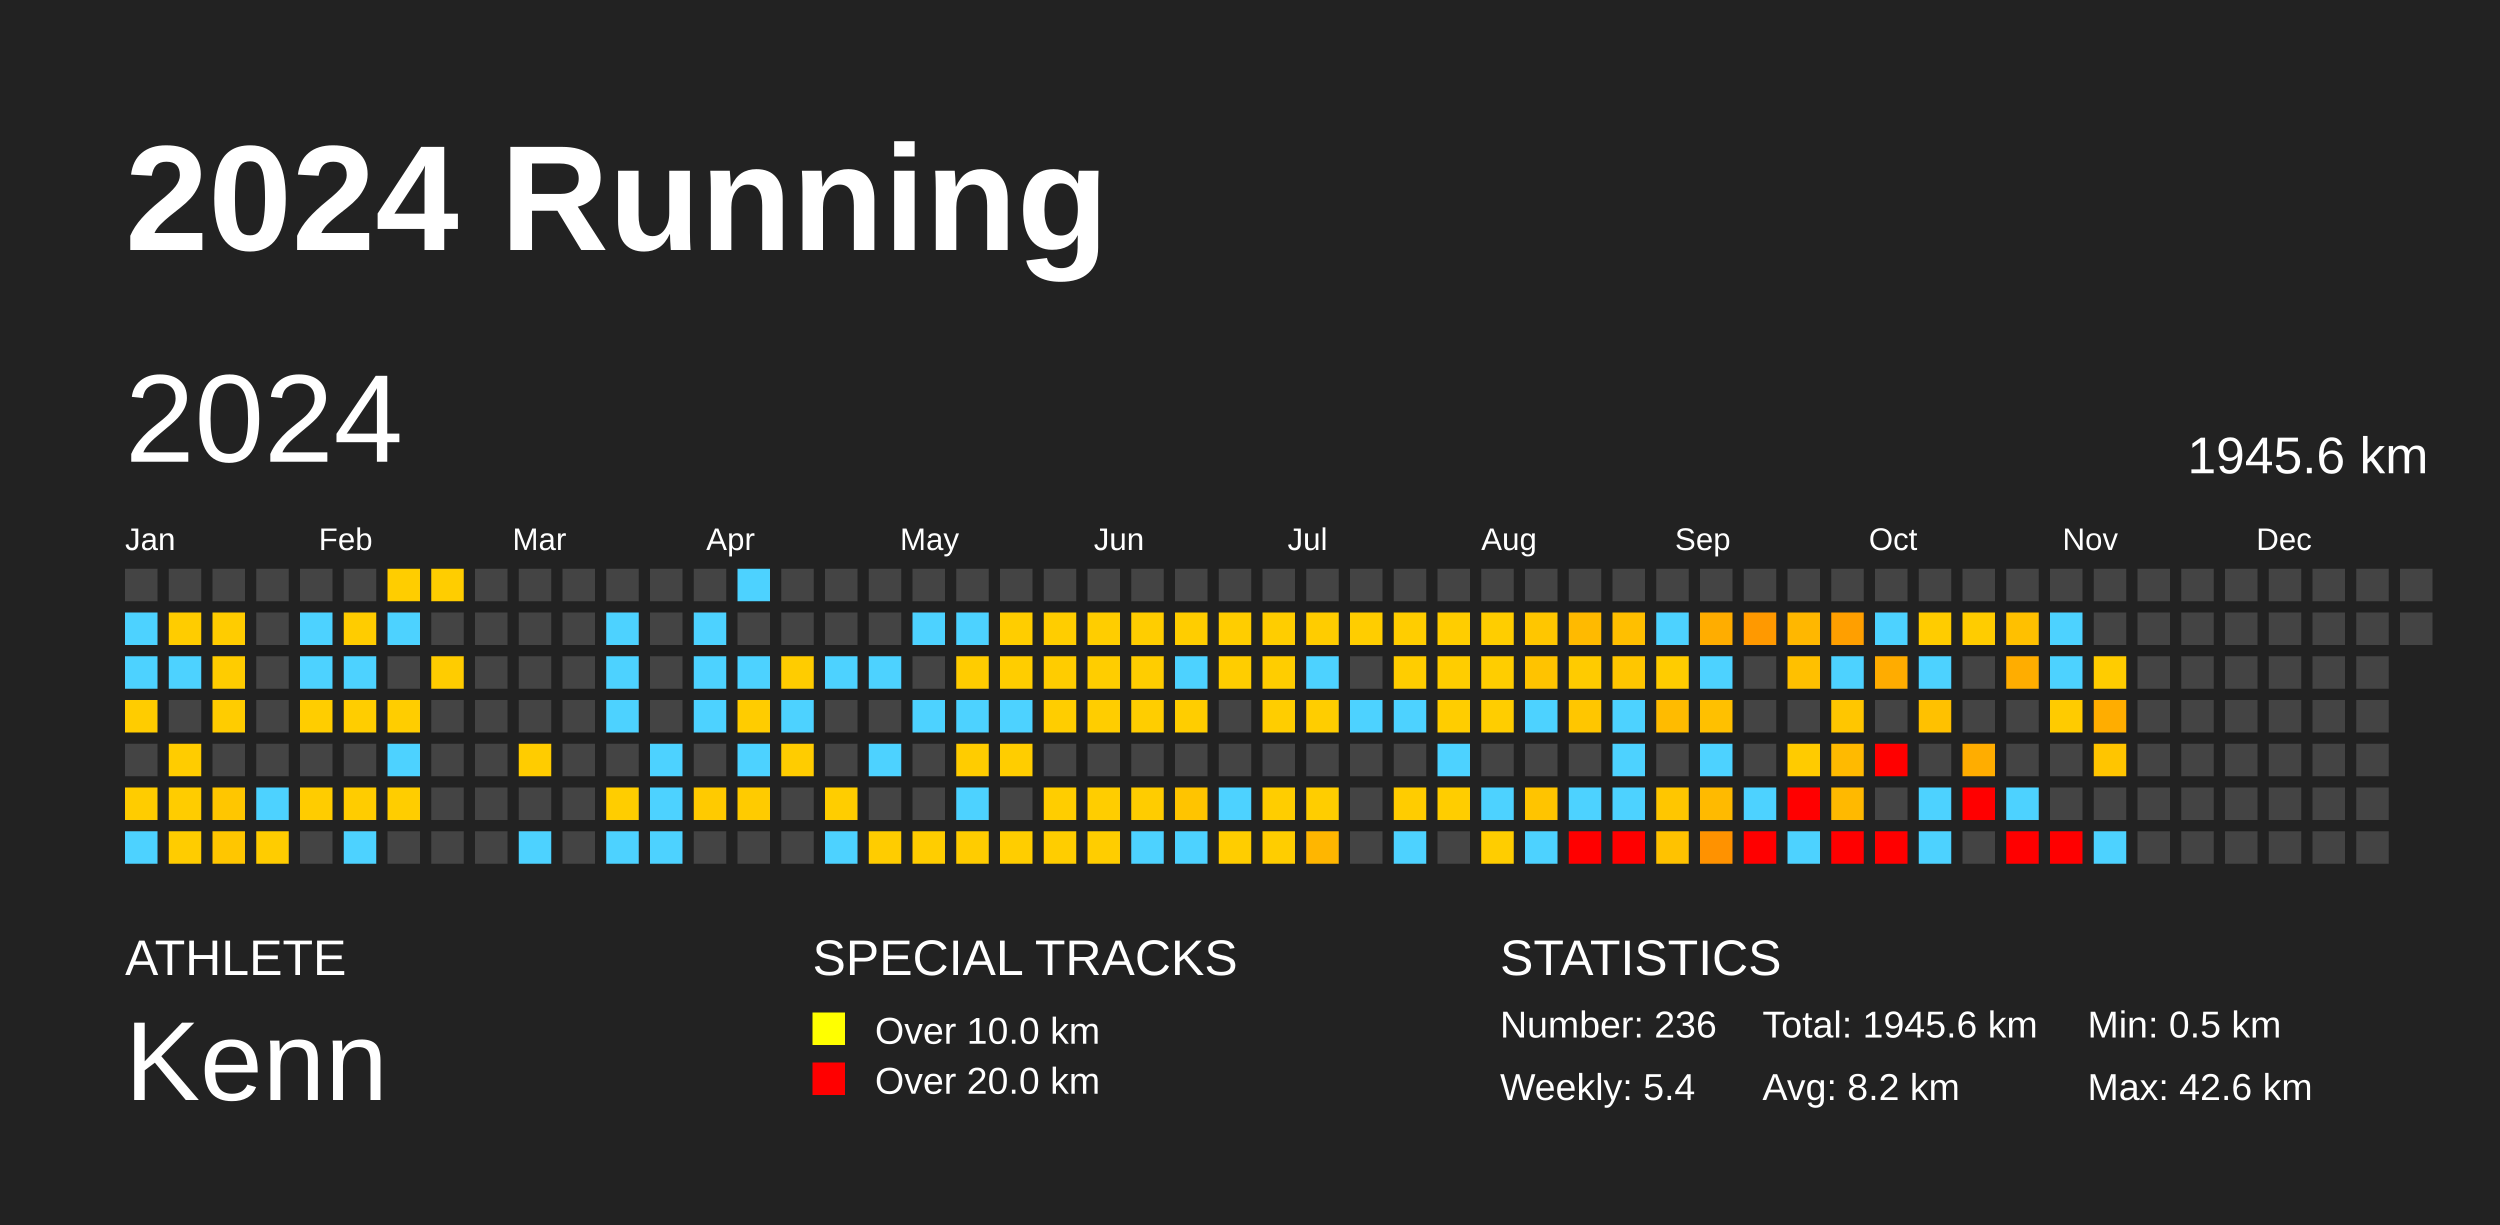
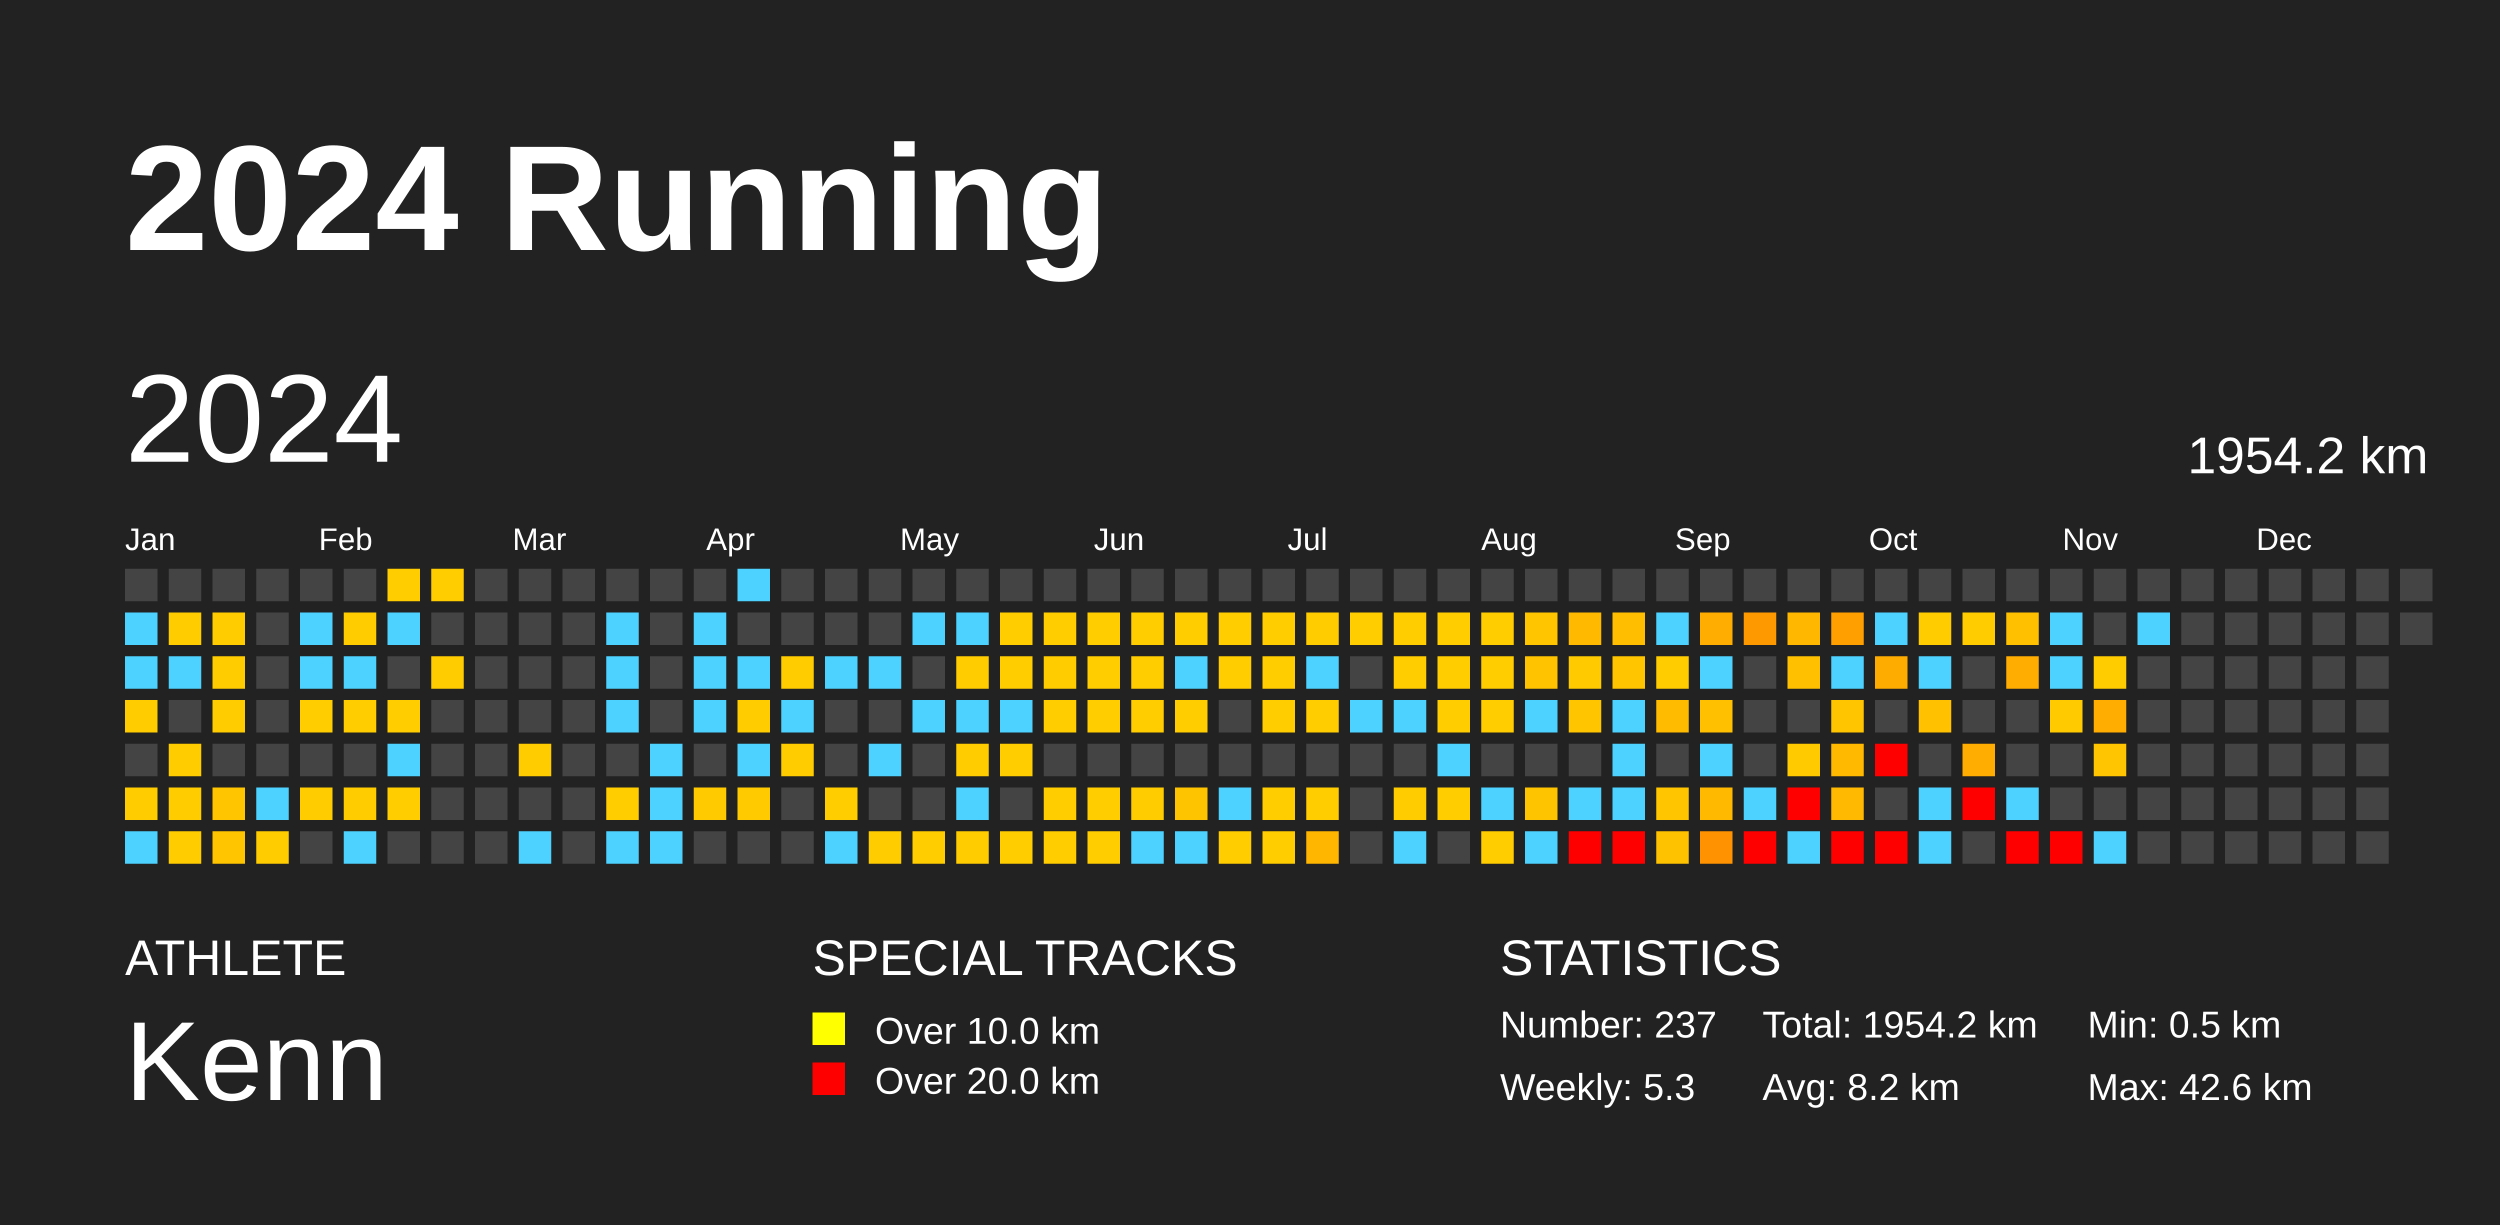
<svg xmlns="http://www.w3.org/2000/svg" baseProfile="full" height="98mm" version="1.1" viewBox="0,0,200,98" width="200mm">
  <defs />
  <rect fill="#222222" height="98" width="200" x="0" y="0" />
  <text fill="#FFFFFF" style="font-size:12px; font-family:Arial; font-weight:bold;" x="10" y="20">2024 Running</text>
  <text fill="#FFFFFF" style="font-size:4px; font-family:Arial" x="10" y="78">ATHLETE</text>
  <text fill="#FFFFFF" style="font-size:9px; font-family:Arial" x="10" y="88">Kenn</text>
  <text fill="#FFFFFF" style="font-size:4px; font-family:Arial" x="65" y="78">SPECIAL TRACKS</text>
  <rect fill="yellow" height="2.6" width="2.6" x="65" y="81" />
  <text fill="#FFFFFF" style="font-size:3px; font-family:Arial" x="70" y="83.5">Over 10.0 km</text>
  <rect fill="red" height="2.6" width="2.6" x="65" y="85" />
  <text fill="#FFFFFF" style="font-size:3px; font-family:Arial" x="70" y="87.5">Over 20.0 km</text>
  <text fill="#FFFFFF" style="font-size:4px; font-family:Arial" x="120" y="78">STATISTICS</text>
-   <text fill="#FFFFFF" style="font-size:3px; font-family:Arial" x="120" y="83">Number: 236</text>
-   <text fill="#FFFFFF" style="font-size:3px; font-family:Arial" x="120" y="88">Weekly: 5.4</text>
-   <text fill="#FFFFFF" style="font-size:3px; font-family:Arial" x="141" y="83">Total: 1945.6 km</text>
+   <text fill="#FFFFFF" style="font-size:3px; font-family:Arial" x="120" y="83">Number: 237</text>
+   <text fill="#FFFFFF" style="font-size:3px; font-family:Arial" x="120" y="88">Weekly: 5.3</text>
+   <text fill="#FFFFFF" style="font-size:3px; font-family:Arial" x="141" y="83">Total: 1954.2 km</text>
  <text fill="#FFFFFF" style="font-size:3px; font-family:Arial" x="141" y="88">Avg: 8.2 km</text>
  <text fill="#FFFFFF" style="font-size:3px; font-family:Arial" x="167" y="83">Min: 0.5 km</text>
  <text fill="#FFFFFF" style="font-size:3px; font-family:Arial" x="167" y="88">Max: 42.6 km</text>
  <text dominant-baseline="hanging" fill="#FFFFFF" style="font-size:10.0px; font-family:Arial;" x="10" y="30">2024</text>
-   <text dominant-baseline="hanging" fill="#FFFFFF" style="font-size:4.125px; font-family:Arial;" x="175" y="35">1945.6 km</text>
+   <text dominant-baseline="hanging" fill="#FFFFFF" style="font-size:4.125px; font-family:Arial;" x="175" y="35">1954.2 km</text>
  <text fill="#FFFFFF" style="font-size:2.5px; font-family:Arial" x="10.0" y="44">Jan</text>
  <text fill="#FFFFFF" style="font-size:2.5px; font-family:Arial" x="25.5" y="44">Feb</text>
  <text fill="#FFFFFF" style="font-size:2.5px; font-family:Arial" x="41.0" y="44">Mar</text>
  <text fill="#FFFFFF" style="font-size:2.5px; font-family:Arial" x="56.5" y="44">Apr</text>
  <text fill="#FFFFFF" style="font-size:2.5px; font-family:Arial" x="72.0" y="44">May</text>
  <text fill="#FFFFFF" style="font-size:2.5px; font-family:Arial" x="87.5" y="44">Jun</text>
  <text fill="#FFFFFF" style="font-size:2.5px; font-family:Arial" x="103.0" y="44">Jul</text>
  <text fill="#FFFFFF" style="font-size:2.5px; font-family:Arial" x="118.5" y="44">Aug</text>
  <text fill="#FFFFFF" style="font-size:2.5px; font-family:Arial" x="134.0" y="44">Sep</text>
  <text fill="#FFFFFF" style="font-size:2.5px; font-family:Arial" x="149.5" y="44">Oct</text>
  <text fill="#FFFFFF" style="font-size:2.5px; font-family:Arial" x="165.0" y="44">Nov</text>
  <text fill="#FFFFFF" style="font-size:2.5px; font-family:Arial" x="180.5" y="44">Dec</text>
  <rect fill="#444444" height="2.6" width="2.6" x="10.0" y="45.5" />
  <rect fill="#4dd2ff" height="2.6" width="2.6" x="10.0" y="49.0" />
  <rect fill="#4dd2ff" height="2.6" width="2.6" x="10.0" y="52.5" />
  <rect fill="#ffcc00" height="2.6" width="2.6" x="10.0" y="56.0" />
  <rect fill="#444444" height="2.6" width="2.6" x="10.0" y="59.5" />
  <rect fill="#ffcc00" height="2.6" width="2.6" x="10.0" y="63.0" />
  <rect fill="#4dd2ff" height="2.6" width="2.6" x="10.0" y="66.5" />
  <rect fill="#444444" height="2.6" width="2.6" x="13.5" y="45.5" />
  <rect fill="#ffcc00" height="2.6" width="2.6" x="13.5" y="49.0" />
  <rect fill="#4dd2ff" height="2.6" width="2.6" x="13.5" y="52.5" />
  <rect fill="#444444" height="2.6" width="2.6" x="13.5" y="56.0" />
  <rect fill="#ffcc00" height="2.6" width="2.6" x="13.5" y="59.5" />
  <rect fill="#ffcc00" height="2.6" width="2.6" x="13.5" y="63.0" />
  <rect fill="#ffcc00" height="2.6" width="2.6" x="13.5" y="66.5" />
  <rect fill="#444444" height="2.6" width="2.6" x="17.0" y="45.5" />
  <rect fill="#ffcc00" height="2.6" width="2.6" x="17.0" y="49.0" />
  <rect fill="#ffcc00" height="2.6" width="2.6" x="17.0" y="52.5" />
  <rect fill="#ffcc00" height="2.6" width="2.6" x="17.0" y="56.0" />
  <rect fill="#444444" height="2.6" width="2.6" x="17.0" y="59.5" />
  <rect fill="#ffc600" height="2.6" width="2.6" x="17.0" y="63.0" />
  <rect fill="#ffc600" height="2.6" width="2.6" x="17.0" y="66.5" />
  <rect fill="#444444" height="2.6" width="2.6" x="20.5" y="45.5" />
  <rect fill="#444444" height="2.6" width="2.6" x="20.5" y="49.0" />
  <rect fill="#444444" height="2.6" width="2.6" x="20.5" y="52.5" />
  <rect fill="#444444" height="2.6" width="2.6" x="20.5" y="56.0" />
  <rect fill="#444444" height="2.6" width="2.6" x="20.5" y="59.5" />
  <rect fill="#4dd2ff" height="2.6" width="2.6" x="20.5" y="63.0" />
  <rect fill="#ffcc00" height="2.6" width="2.6" x="20.5" y="66.5" />
  <rect fill="#444444" height="2.6" width="2.6" x="24.0" y="45.5" />
  <rect fill="#4dd2ff" height="2.6" width="2.6" x="24.0" y="49.0" />
  <rect fill="#4dd2ff" height="2.6" width="2.6" x="24.0" y="52.5" />
  <rect fill="#ffcd00" height="2.6" width="2.6" x="24.0" y="56.0" />
  <rect fill="#444444" height="2.6" width="2.6" x="24.0" y="59.5" />
  <rect fill="#ffcc00" height="2.6" width="2.6" x="24.0" y="63.0" />
  <rect fill="#444444" height="2.6" width="2.6" x="24.0" y="66.5" />
  <rect fill="#444444" height="2.6" width="2.6" x="27.5" y="45.5" />
  <rect fill="#ffcc00" height="2.6" width="2.6" x="27.5" y="49.0" />
  <rect fill="#4dd2ff" height="2.6" width="2.6" x="27.5" y="52.5" />
  <rect fill="#ffcd00" height="2.6" width="2.6" x="27.5" y="56.0" />
  <rect fill="#444444" height="2.6" width="2.6" x="27.5" y="59.5" />
  <rect fill="#ffcc00" height="2.6" width="2.6" x="27.5" y="63.0" />
  <rect fill="#4dd2ff" height="2.6" width="2.6" x="27.5" y="66.5" />
  <rect fill="#ffcd00" height="2.6" width="2.6" x="31.0" y="45.5" />
  <rect fill="#4dd2ff" height="2.6" width="2.6" x="31.0" y="49.0" />
  <rect fill="#444444" height="2.6" width="2.6" x="31.0" y="52.5" />
  <rect fill="#ffcd00" height="2.6" width="2.6" x="31.0" y="56.0" />
  <rect fill="#4dd2ff" height="2.6" width="2.6" x="31.0" y="59.5" />
  <rect fill="#ffcd00" height="2.6" width="2.6" x="31.0" y="63.0" />
  <rect fill="#444444" height="2.6" width="2.6" x="31.0" y="66.5" />
  <rect fill="#ffcd00" height="2.6" width="2.6" x="34.5" y="45.5" />
  <rect fill="#444444" height="2.6" width="2.6" x="34.5" y="49.0" />
  <rect fill="#ffcc00" height="2.6" width="2.6" x="34.5" y="52.5" />
  <rect fill="#444444" height="2.6" width="2.6" x="34.5" y="56.0" />
  <rect fill="#444444" height="2.6" width="2.6" x="34.5" y="59.5" />
  <rect fill="#444444" height="2.6" width="2.6" x="34.5" y="63.0" />
  <rect fill="#444444" height="2.6" width="2.6" x="34.5" y="66.5" />
  <rect fill="#444444" height="2.6" width="2.6" x="38.0" y="45.5" />
  <rect fill="#444444" height="2.6" width="2.6" x="38.0" y="49.0" />
  <rect fill="#444444" height="2.6" width="2.6" x="38.0" y="52.5" />
  <rect fill="#444444" height="2.6" width="2.6" x="38.0" y="56.0" />
  <rect fill="#444444" height="2.6" width="2.6" x="38.0" y="59.5" />
  <rect fill="#444444" height="2.6" width="2.6" x="38.0" y="63.0" />
  <rect fill="#444444" height="2.6" width="2.6" x="38.0" y="66.5" />
  <rect fill="#444444" height="2.6" width="2.6" x="41.5" y="45.5" />
  <rect fill="#444444" height="2.6" width="2.6" x="41.5" y="49.0" />
  <rect fill="#444444" height="2.6" width="2.6" x="41.5" y="52.5" />
  <rect fill="#444444" height="2.6" width="2.6" x="41.5" y="56.0" />
  <rect fill="#ffcc00" height="2.6" width="2.6" x="41.5" y="59.5" />
  <rect fill="#444444" height="2.6" width="2.6" x="41.5" y="63.0" />
  <rect fill="#4dd2ff" height="2.6" width="2.6" x="41.5" y="66.5" />
  <rect fill="#444444" height="2.6" width="2.6" x="45.0" y="45.5" />
  <rect fill="#444444" height="2.6" width="2.6" x="45.0" y="49.0" />
  <rect fill="#444444" height="2.6" width="2.6" x="45.0" y="52.5" />
  <rect fill="#444444" height="2.6" width="2.6" x="45.0" y="56.0" />
  <rect fill="#444444" height="2.6" width="2.6" x="45.0" y="59.5" />
  <rect fill="#444444" height="2.6" width="2.6" x="45.0" y="63.0" />
  <rect fill="#444444" height="2.6" width="2.6" x="45.0" y="66.5" />
  <rect fill="#444444" height="2.6" width="2.6" x="48.5" y="45.5" />
  <rect fill="#4dd2ff" height="2.6" width="2.6" x="48.5" y="49.0" />
  <rect fill="#4dd2ff" height="2.6" width="2.6" x="48.5" y="52.5" />
  <rect fill="#4dd2ff" height="2.6" width="2.6" x="48.5" y="56.0" />
  <rect fill="#444444" height="2.6" width="2.6" x="48.5" y="59.5" />
  <rect fill="#ffcd00" height="2.6" width="2.6" x="48.5" y="63.0" />
  <rect fill="#4dd2ff" height="2.6" width="2.6" x="48.5" y="66.5" />
  <rect fill="#444444" height="2.6" width="2.6" x="52.0" y="45.5" />
  <rect fill="#444444" height="2.6" width="2.6" x="52.0" y="49.0" />
  <rect fill="#444444" height="2.6" width="2.6" x="52.0" y="52.5" />
  <rect fill="#444444" height="2.6" width="2.6" x="52.0" y="56.0" />
  <rect fill="#4dd2ff" height="2.6" width="2.6" x="52.0" y="59.5" />
  <rect fill="#4dd2ff" height="2.6" width="2.6" x="52.0" y="63.0" />
  <rect fill="#4dd2ff" height="2.6" width="2.6" x="52.0" y="66.5" />
  <rect fill="#444444" height="2.6" width="2.6" x="55.5" y="45.5" />
  <rect fill="#4dd2ff" height="2.6" width="2.6" x="55.5" y="49.0" />
  <rect fill="#4dd2ff" height="2.6" width="2.6" x="55.5" y="52.5" />
  <rect fill="#4dd2ff" height="2.6" width="2.6" x="55.5" y="56.0" />
  <rect fill="#444444" height="2.6" width="2.6" x="55.5" y="59.5" />
  <rect fill="#ffca00" height="2.6" width="2.6" x="55.5" y="63.0" />
  <rect fill="#444444" height="2.6" width="2.6" x="55.5" y="66.5" />
  <rect fill="#4dd2ff" height="2.6" width="2.6" x="59.0" y="45.5" />
  <rect fill="#444444" height="2.6" width="2.6" x="59.0" y="49.0" />
  <rect fill="#4dd2ff" height="2.6" width="2.6" x="59.0" y="52.5" />
  <rect fill="#ffcc00" height="2.6" width="2.6" x="59.0" y="56.0" />
  <rect fill="#4dd2ff" height="2.6" width="2.6" x="59.0" y="59.5" />
  <rect fill="#ffcb00" height="2.6" width="2.6" x="59.0" y="63.0" />
  <rect fill="#444444" height="2.6" width="2.6" x="59.0" y="66.5" />
  <rect fill="#444444" height="2.6" width="2.6" x="62.5" y="45.5" />
  <rect fill="#444444" height="2.6" width="2.6" x="62.5" y="49.0" />
  <rect fill="#ffcc00" height="2.6" width="2.6" x="62.5" y="52.5" />
  <rect fill="#4dd2ff" height="2.6" width="2.6" x="62.5" y="56.0" />
  <rect fill="#ffcc00" height="2.6" width="2.6" x="62.5" y="59.5" />
  <rect fill="#444444" height="2.6" width="2.6" x="62.5" y="63.0" />
  <rect fill="#444444" height="2.6" width="2.6" x="62.5" y="66.5" />
  <rect fill="#444444" height="2.6" width="2.6" x="66.0" y="45.5" />
  <rect fill="#444444" height="2.6" width="2.6" x="66.0" y="49.0" />
  <rect fill="#4dd2ff" height="2.6" width="2.6" x="66.0" y="52.5" />
  <rect fill="#444444" height="2.6" width="2.6" x="66.0" y="56.0" />
  <rect fill="#444444" height="2.6" width="2.6" x="66.0" y="59.5" />
  <rect fill="#ffcd00" height="2.6" width="2.6" x="66.0" y="63.0" />
  <rect fill="#4dd2ff" height="2.6" width="2.6" x="66.0" y="66.5" />
  <rect fill="#444444" height="2.6" width="2.6" x="69.5" y="45.5" />
  <rect fill="#444444" height="2.6" width="2.6" x="69.5" y="49.0" />
  <rect fill="#4dd2ff" height="2.6" width="2.6" x="69.5" y="52.5" />
  <rect fill="#444444" height="2.6" width="2.6" x="69.5" y="56.0" />
  <rect fill="#4dd2ff" height="2.6" width="2.6" x="69.5" y="59.5" />
  <rect fill="#444444" height="2.6" width="2.6" x="69.5" y="63.0" />
  <rect fill="#ffcc00" height="2.6" width="2.6" x="69.5" y="66.5" />
  <rect fill="#444444" height="2.6" width="2.6" x="73.0" y="45.5" />
  <rect fill="#4dd2ff" height="2.6" width="2.6" x="73.0" y="49.0" />
  <rect fill="#444444" height="2.6" width="2.6" x="73.0" y="52.5" />
  <rect fill="#4dd2ff" height="2.6" width="2.6" x="73.0" y="56.0" />
  <rect fill="#444444" height="2.6" width="2.6" x="73.0" y="59.5" />
  <rect fill="#444444" height="2.6" width="2.6" x="73.0" y="63.0" />
  <rect fill="#ffcd00" height="2.6" width="2.6" x="73.0" y="66.5" />
  <rect fill="#444444" height="2.6" width="2.6" x="76.5" y="45.5" />
  <rect fill="#4dd2ff" height="2.6" width="2.6" x="76.5" y="49.0" />
  <rect fill="#ffcc00" height="2.6" width="2.6" x="76.5" y="52.5" />
  <rect fill="#4dd2ff" height="2.6" width="2.6" x="76.5" y="56.0" />
  <rect fill="#ffcc00" height="2.6" width="2.6" x="76.5" y="59.5" />
  <rect fill="#4dd2ff" height="2.6" width="2.6" x="76.5" y="63.0" />
  <rect fill="#ffcc00" height="2.6" width="2.6" x="76.5" y="66.5" />
  <rect fill="#444444" height="2.6" width="2.6" x="80.0" y="45.5" />
  <rect fill="#ffcd00" height="2.6" width="2.6" x="80.0" y="49.0" />
  <rect fill="#ffcd00" height="2.6" width="2.6" x="80.0" y="52.5" />
  <rect fill="#4dd2ff" height="2.6" width="2.6" x="80.0" y="56.0" />
  <rect fill="#ffcd00" height="2.6" width="2.6" x="80.0" y="59.5" />
  <rect fill="#444444" height="2.6" width="2.6" x="80.0" y="63.0" />
  <rect fill="#ffcd00" height="2.6" width="2.6" x="80.0" y="66.5" />
  <rect fill="#444444" height="2.6" width="2.6" x="83.5" y="45.5" />
  <rect fill="#ffcd00" height="2.6" width="2.6" x="83.5" y="49.0" />
  <rect fill="#ffcc00" height="2.6" width="2.6" x="83.5" y="52.5" />
  <rect fill="#ffcd00" height="2.6" width="2.6" x="83.5" y="56.0" />
  <rect fill="#444444" height="2.6" width="2.6" x="83.5" y="59.5" />
  <rect fill="#ffcd00" height="2.6" width="2.6" x="83.5" y="63.0" />
  <rect fill="#ffcd00" height="2.6" width="2.6" x="83.5" y="66.5" />
  <rect fill="#444444" height="2.6" width="2.6" x="87.0" y="45.5" />
  <rect fill="#ffcd00" height="2.6" width="2.6" x="87.0" y="49.0" />
  <rect fill="#ffcd00" height="2.6" width="2.6" x="87.0" y="52.5" />
  <rect fill="#ffcd00" height="2.6" width="2.6" x="87.0" y="56.0" />
  <rect fill="#444444" height="2.6" width="2.6" x="87.0" y="59.5" />
  <rect fill="#ffcd00" height="2.6" width="2.6" x="87.0" y="63.0" />
  <rect fill="#ffcd00" height="2.6" width="2.6" x="87.0" y="66.5" />
  <rect fill="#444444" height="2.6" width="2.6" x="90.5" y="45.5" />
  <rect fill="#ffcd00" height="2.6" width="2.6" x="90.5" y="49.0" />
  <rect fill="#ffcd00" height="2.6" width="2.6" x="90.5" y="52.5" />
  <rect fill="#ffcd00" height="2.6" width="2.6" x="90.5" y="56.0" />
  <rect fill="#444444" height="2.6" width="2.6" x="90.5" y="59.5" />
  <rect fill="#ffcc00" height="2.6" width="2.6" x="90.5" y="63.0" />
  <rect fill="#4dd2ff" height="2.6" width="2.6" x="90.5" y="66.5" />
  <rect fill="#444444" height="2.6" width="2.6" x="94.0" y="45.5" />
  <rect fill="#ffcd00" height="2.6" width="2.6" x="94.0" y="49.0" />
  <rect fill="#4dd2ff" height="2.6" width="2.6" x="94.0" y="52.5" />
  <rect fill="#ffcd00" height="2.6" width="2.6" x="94.0" y="56.0" />
  <rect fill="#444444" height="2.6" width="2.6" x="94.0" y="59.5" />
  <rect fill="#ffc400" height="2.6" width="2.6" x="94.0" y="63.0" />
  <rect fill="#4dd2ff" height="2.6" width="2.6" x="94.0" y="66.5" />
  <rect fill="#444444" height="2.6" width="2.6" x="97.5" y="45.5" />
  <rect fill="#ffcd00" height="2.6" width="2.6" x="97.5" y="49.0" />
  <rect fill="#ffcd00" height="2.6" width="2.6" x="97.5" y="52.5" />
  <rect fill="#444444" height="2.6" width="2.6" x="97.5" y="56.0" />
  <rect fill="#444444" height="2.6" width="2.6" x="97.5" y="59.5" />
  <rect fill="#4dd2ff" height="2.6" width="2.6" x="97.5" y="63.0" />
  <rect fill="#ffcd00" height="2.6" width="2.6" x="97.5" y="66.5" />
  <rect fill="#444444" height="2.6" width="2.6" x="101.0" y="45.5" />
  <rect fill="#ffcd00" height="2.6" width="2.6" x="101.0" y="49.0" />
  <rect fill="#ffcd00" height="2.6" width="2.6" x="101.0" y="52.5" />
  <rect fill="#ffcd00" height="2.6" width="2.6" x="101.0" y="56.0" />
  <rect fill="#444444" height="2.6" width="2.6" x="101.0" y="59.5" />
  <rect fill="#ffcd00" height="2.6" width="2.6" x="101.0" y="63.0" />
  <rect fill="#ffcd00" height="2.6" width="2.6" x="101.0" y="66.5" />
  <rect fill="#444444" height="2.6" width="2.6" x="104.5" y="45.5" />
  <rect fill="#ffcc00" height="2.6" width="2.6" x="104.5" y="49.0" />
  <rect fill="#4dd2ff" height="2.6" width="2.6" x="104.5" y="52.5" />
  <rect fill="#ffcd00" height="2.6" width="2.6" x="104.5" y="56.0" />
  <rect fill="#444444" height="2.6" width="2.6" x="104.5" y="59.5" />
  <rect fill="#ffcd00" height="2.6" width="2.6" x="104.5" y="63.0" />
  <rect fill="#ffb600" height="2.6" width="2.6" x="104.5" y="66.5" />
  <rect fill="#444444" height="2.6" width="2.6" x="108.0" y="45.5" />
  <rect fill="#ffcd00" height="2.6" width="2.6" x="108.0" y="49.0" />
  <rect fill="#444444" height="2.6" width="2.6" x="108.0" y="52.5" />
  <rect fill="#4dd2ff" height="2.6" width="2.6" x="108.0" y="56.0" />
  <rect fill="#444444" height="2.6" width="2.6" x="108.0" y="59.5" />
  <rect fill="#444444" height="2.6" width="2.6" x="108.0" y="63.0" />
  <rect fill="#444444" height="2.6" width="2.6" x="108.0" y="66.5" />
  <rect fill="#444444" height="2.6" width="2.6" x="111.5" y="45.5" />
  <rect fill="#ffcd00" height="2.6" width="2.6" x="111.5" y="49.0" />
  <rect fill="#ffcd00" height="2.6" width="2.6" x="111.5" y="52.5" />
  <rect fill="#4dd2ff" height="2.6" width="2.6" x="111.5" y="56.0" />
  <rect fill="#444444" height="2.6" width="2.6" x="111.5" y="59.5" />
  <rect fill="#ffcc00" height="2.6" width="2.6" x="111.5" y="63.0" />
  <rect fill="#4dd2ff" height="2.6" width="2.6" x="111.5" y="66.5" />
  <rect fill="#444444" height="2.6" width="2.6" x="115.0" y="45.5" />
  <rect fill="#ffcd00" height="2.6" width="2.6" x="115.0" y="49.0" />
  <rect fill="#ffcd00" height="2.6" width="2.6" x="115.0" y="52.5" />
  <rect fill="#ffcd00" height="2.6" width="2.6" x="115.0" y="56.0" />
  <rect fill="#4dd2ff" height="2.6" width="2.6" x="115.0" y="59.5" />
  <rect fill="#ffcd00" height="2.6" width="2.6" x="115.0" y="63.0" />
  <rect fill="#444444" height="2.6" width="2.6" x="115.0" y="66.5" />
  <rect fill="#444444" height="2.6" width="2.6" x="118.5" y="45.5" />
  <rect fill="#ffcd00" height="2.6" width="2.6" x="118.5" y="49.0" />
  <rect fill="#ffcd00" height="2.6" width="2.6" x="118.5" y="52.5" />
  <rect fill="#ffcd00" height="2.6" width="2.6" x="118.5" y="56.0" />
  <rect fill="#444444" height="2.6" width="2.6" x="118.5" y="59.5" />
  <rect fill="#4dd2ff" height="2.6" width="2.6" x="118.5" y="63.0" />
  <rect fill="#ffcd00" height="2.6" width="2.6" x="118.5" y="66.5" />
  <rect fill="#444444" height="2.6" width="2.6" x="122.0" y="45.5" />
  <rect fill="#ffc600" height="2.6" width="2.6" x="122.0" y="49.0" />
  <rect fill="#ffc300" height="2.6" width="2.6" x="122.0" y="52.5" />
  <rect fill="#4dd2ff" height="2.6" width="2.6" x="122.0" y="56.0" />
  <rect fill="#444444" height="2.6" width="2.6" x="122.0" y="59.5" />
  <rect fill="#ffc400" height="2.6" width="2.6" x="122.0" y="63.0" />
  <rect fill="#4dd2ff" height="2.6" width="2.6" x="122.0" y="66.5" />
  <rect fill="#444444" height="2.6" width="2.6" x="125.5" y="45.5" />
  <rect fill="#ffba00" height="2.6" width="2.6" x="125.5" y="49.0" />
  <rect fill="#ffcb00" height="2.6" width="2.6" x="125.5" y="52.5" />
  <rect fill="#ffc600" height="2.6" width="2.6" x="125.5" y="56.0" />
  <rect fill="#444444" height="2.6" width="2.6" x="125.5" y="59.5" />
  <rect fill="#4dd2ff" height="2.6" width="2.6" x="125.5" y="63.0" />
  <rect fill="red" height="2.6" width="2.6" x="125.5" y="66.5" />
  <rect fill="#444444" height="2.6" width="2.6" x="129.0" y="45.5" />
  <rect fill="#ffbf00" height="2.6" width="2.6" x="129.0" y="49.0" />
  <rect fill="#ffc600" height="2.6" width="2.6" x="129.0" y="52.5" />
  <rect fill="#4dd2ff" height="2.6" width="2.6" x="129.0" y="56.0" />
  <rect fill="#4dd2ff" height="2.6" width="2.6" x="129.0" y="59.5" />
  <rect fill="#4dd2ff" height="2.6" width="2.6" x="129.0" y="63.0" />
  <rect fill="red" height="2.6" width="2.6" x="129.0" y="66.5" />
  <rect fill="#444444" height="2.6" width="2.6" x="132.5" y="45.5" />
  <rect fill="#4dd2ff" height="2.6" width="2.6" x="132.5" y="49.0" />
  <rect fill="#ffcc00" height="2.6" width="2.6" x="132.5" y="52.5" />
  <rect fill="#ffbb00" height="2.6" width="2.6" x="132.5" y="56.0" />
  <rect fill="#444444" height="2.6" width="2.6" x="132.5" y="59.5" />
  <rect fill="#ffc600" height="2.6" width="2.6" x="132.5" y="63.0" />
  <rect fill="#ffc200" height="2.6" width="2.6" x="132.5" y="66.5" />
  <rect fill="#444444" height="2.6" width="2.6" x="136.0" y="45.5" />
  <rect fill="#ffad00" height="2.6" width="2.6" x="136.0" y="49.0" />
  <rect fill="#4dd2ff" height="2.6" width="2.6" x="136.0" y="52.5" />
  <rect fill="#ffc000" height="2.6" width="2.6" x="136.0" y="56.0" />
  <rect fill="#4dd2ff" height="2.6" width="2.6" x="136.0" y="59.5" />
  <rect fill="#ffba00" height="2.6" width="2.6" x="136.0" y="63.0" />
  <rect fill="#ff9200" height="2.6" width="2.6" x="136.0" y="66.5" />
  <rect fill="#444444" height="2.6" width="2.6" x="139.5" y="45.5" />
  <rect fill="#ff9900" height="2.6" width="2.6" x="139.5" y="49.0" />
  <rect fill="#444444" height="2.6" width="2.6" x="139.5" y="52.5" />
  <rect fill="#444444" height="2.6" width="2.6" x="139.5" y="56.0" />
  <rect fill="#444444" height="2.6" width="2.6" x="139.5" y="59.5" />
  <rect fill="#4dd2ff" height="2.6" width="2.6" x="139.5" y="63.0" />
  <rect fill="red" height="2.6" width="2.6" x="139.5" y="66.5" />
  <rect fill="#444444" height="2.6" width="2.6" x="143.0" y="45.5" />
  <rect fill="#ffb700" height="2.6" width="2.6" x="143.0" y="49.0" />
  <rect fill="#ffc000" height="2.6" width="2.6" x="143.0" y="52.5" />
  <rect fill="#444444" height="2.6" width="2.6" x="143.0" y="56.0" />
  <rect fill="#ffcb00" height="2.6" width="2.6" x="143.0" y="59.5" />
  <rect fill="red" height="2.6" width="2.6" x="143.0" y="63.0" />
  <rect fill="#4dd2ff" height="2.6" width="2.6" x="143.0" y="66.5" />
  <rect fill="#444444" height="2.6" width="2.6" x="146.5" y="45.5" />
  <rect fill="#ff9f00" height="2.6" width="2.6" x="146.5" y="49.0" />
  <rect fill="#4dd2ff" height="2.6" width="2.6" x="146.5" y="52.5" />
  <rect fill="#ffc600" height="2.6" width="2.6" x="146.5" y="56.0" />
  <rect fill="#ffba00" height="2.6" width="2.6" x="146.5" y="59.5" />
  <rect fill="#ffb900" height="2.6" width="2.6" x="146.5" y="63.0" />
  <rect fill="red" height="2.6" width="2.6" x="146.5" y="66.5" />
  <rect fill="#444444" height="2.6" width="2.6" x="150.0" y="45.5" />
  <rect fill="#4dd2ff" height="2.6" width="2.6" x="150.0" y="49.0" />
  <rect fill="#ffac00" height="2.6" width="2.6" x="150.0" y="52.5" />
  <rect fill="#444444" height="2.6" width="2.6" x="150.0" y="56.0" />
  <rect fill="red" height="2.6" width="2.6" x="150.0" y="59.5" />
  <rect fill="#444444" height="2.6" width="2.6" x="150.0" y="63.0" />
  <rect fill="red" height="2.6" width="2.6" x="150.0" y="66.5" />
  <rect fill="#444444" height="2.6" width="2.6" x="153.5" y="45.5" />
  <rect fill="#ffcc00" height="2.6" width="2.6" x="153.5" y="49.0" />
  <rect fill="#4dd2ff" height="2.6" width="2.6" x="153.5" y="52.5" />
  <rect fill="#ffc100" height="2.6" width="2.6" x="153.5" y="56.0" />
  <rect fill="#444444" height="2.6" width="2.6" x="153.5" y="59.5" />
  <rect fill="#4dd2ff" height="2.6" width="2.6" x="153.5" y="63.0" />
  <rect fill="#4dd2ff" height="2.6" width="2.6" x="153.5" y="66.5" />
  <rect fill="#444444" height="2.6" width="2.6" x="157.0" y="45.5" />
  <rect fill="#ffcc00" height="2.6" width="2.6" x="157.0" y="49.0" />
  <rect fill="#444444" height="2.6" width="2.6" x="157.0" y="52.5" />
  <rect fill="#444444" height="2.6" width="2.6" x="157.0" y="56.0" />
  <rect fill="#ffad00" height="2.6" width="2.6" x="157.0" y="59.5" />
  <rect fill="red" height="2.6" width="2.6" x="157.0" y="63.0" />
  <rect fill="#444444" height="2.6" width="2.6" x="157.0" y="66.5" />
  <rect fill="#444444" height="2.6" width="2.6" x="160.5" y="45.5" />
  <rect fill="#ffc000" height="2.6" width="2.6" x="160.5" y="49.0" />
  <rect fill="#ffad00" height="2.6" width="2.6" x="160.5" y="52.5" />
  <rect fill="#444444" height="2.6" width="2.6" x="160.5" y="56.0" />
  <rect fill="#444444" height="2.6" width="2.6" x="160.5" y="59.5" />
  <rect fill="#4dd2ff" height="2.6" width="2.6" x="160.5" y="63.0" />
  <rect fill="red" height="2.6" width="2.6" x="160.5" y="66.5" />
  <rect fill="#444444" height="2.6" width="2.6" x="164.0" y="45.5" />
  <rect fill="#4dd2ff" height="2.6" width="2.6" x="164.0" y="49.0" />
  <rect fill="#4dd2ff" height="2.6" width="2.6" x="164.0" y="52.5" />
  <rect fill="#ffcb00" height="2.6" width="2.6" x="164.0" y="56.0" />
  <rect fill="#444444" height="2.6" width="2.6" x="164.0" y="59.5" />
  <rect fill="#444444" height="2.6" width="2.6" x="164.0" y="63.0" />
  <rect fill="red" height="2.6" width="2.6" x="164.0" y="66.5" />
  <rect fill="#444444" height="2.6" width="2.6" x="167.5" y="45.5" />
  <rect fill="#444444" height="2.6" width="2.6" x="167.5" y="49.0" />
  <rect fill="#ffcc00" height="2.6" width="2.6" x="167.5" y="52.5" />
  <rect fill="#ffad00" height="2.6" width="2.6" x="167.5" y="56.0" />
  <rect fill="#ffc500" height="2.6" width="2.6" x="167.5" y="59.5" />
  <rect fill="#444444" height="2.6" width="2.6" x="167.5" y="63.0" />
  <rect fill="#4dd2ff" height="2.6" width="2.6" x="167.5" y="66.5" />
  <rect fill="#444444" height="2.6" width="2.6" x="171.0" y="45.5" />
-   <rect fill="#444444" height="2.6" width="2.6" x="171.0" y="49.0" />
+   <rect fill="#4dd2ff" height="2.6" width="2.6" x="171.0" y="49.0" />
  <rect fill="#444444" height="2.6" width="2.6" x="171.0" y="52.5" />
  <rect fill="#444444" height="2.6" width="2.6" x="171.0" y="56.0" />
  <rect fill="#444444" height="2.6" width="2.6" x="171.0" y="59.5" />
  <rect fill="#444444" height="2.6" width="2.6" x="171.0" y="63.0" />
  <rect fill="#444444" height="2.6" width="2.6" x="171.0" y="66.5" />
  <rect fill="#444444" height="2.6" width="2.6" x="174.5" y="45.5" />
  <rect fill="#444444" height="2.6" width="2.6" x="174.5" y="49.0" />
  <rect fill="#444444" height="2.6" width="2.6" x="174.5" y="52.5" />
  <rect fill="#444444" height="2.6" width="2.6" x="174.5" y="56.0" />
  <rect fill="#444444" height="2.6" width="2.6" x="174.5" y="59.5" />
  <rect fill="#444444" height="2.6" width="2.6" x="174.5" y="63.0" />
  <rect fill="#444444" height="2.6" width="2.6" x="174.5" y="66.5" />
  <rect fill="#444444" height="2.6" width="2.6" x="178.0" y="45.5" />
  <rect fill="#444444" height="2.6" width="2.6" x="178.0" y="49.0" />
  <rect fill="#444444" height="2.6" width="2.6" x="178.0" y="52.5" />
  <rect fill="#444444" height="2.6" width="2.6" x="178.0" y="56.0" />
  <rect fill="#444444" height="2.6" width="2.6" x="178.0" y="59.5" />
  <rect fill="#444444" height="2.6" width="2.6" x="178.0" y="63.0" />
  <rect fill="#444444" height="2.6" width="2.6" x="178.0" y="66.5" />
  <rect fill="#444444" height="2.6" width="2.6" x="181.5" y="45.5" />
  <rect fill="#444444" height="2.6" width="2.6" x="181.5" y="49.0" />
  <rect fill="#444444" height="2.6" width="2.6" x="181.5" y="52.5" />
  <rect fill="#444444" height="2.6" width="2.6" x="181.5" y="56.0" />
  <rect fill="#444444" height="2.6" width="2.6" x="181.5" y="59.5" />
  <rect fill="#444444" height="2.6" width="2.6" x="181.5" y="63.0" />
  <rect fill="#444444" height="2.6" width="2.6" x="181.5" y="66.5" />
  <rect fill="#444444" height="2.6" width="2.6" x="185.0" y="45.5" />
  <rect fill="#444444" height="2.6" width="2.6" x="185.0" y="49.0" />
  <rect fill="#444444" height="2.6" width="2.6" x="185.0" y="52.5" />
  <rect fill="#444444" height="2.6" width="2.6" x="185.0" y="56.0" />
  <rect fill="#444444" height="2.6" width="2.6" x="185.0" y="59.5" />
  <rect fill="#444444" height="2.6" width="2.6" x="185.0" y="63.0" />
  <rect fill="#444444" height="2.6" width="2.6" x="185.0" y="66.5" />
  <rect fill="#444444" height="2.6" width="2.6" x="188.5" y="45.5" />
  <rect fill="#444444" height="2.6" width="2.6" x="188.5" y="49.0" />
  <rect fill="#444444" height="2.6" width="2.6" x="188.5" y="52.5" />
  <rect fill="#444444" height="2.6" width="2.6" x="188.5" y="56.0" />
  <rect fill="#444444" height="2.6" width="2.6" x="188.5" y="59.5" />
  <rect fill="#444444" height="2.6" width="2.6" x="188.5" y="63.0" />
  <rect fill="#444444" height="2.6" width="2.6" x="188.5" y="66.5" />
  <rect fill="#444444" height="2.6" width="2.6" x="192.0" y="45.5" />
  <rect fill="#444444" height="2.6" width="2.6" x="192.0" y="49.0" />
</svg>
